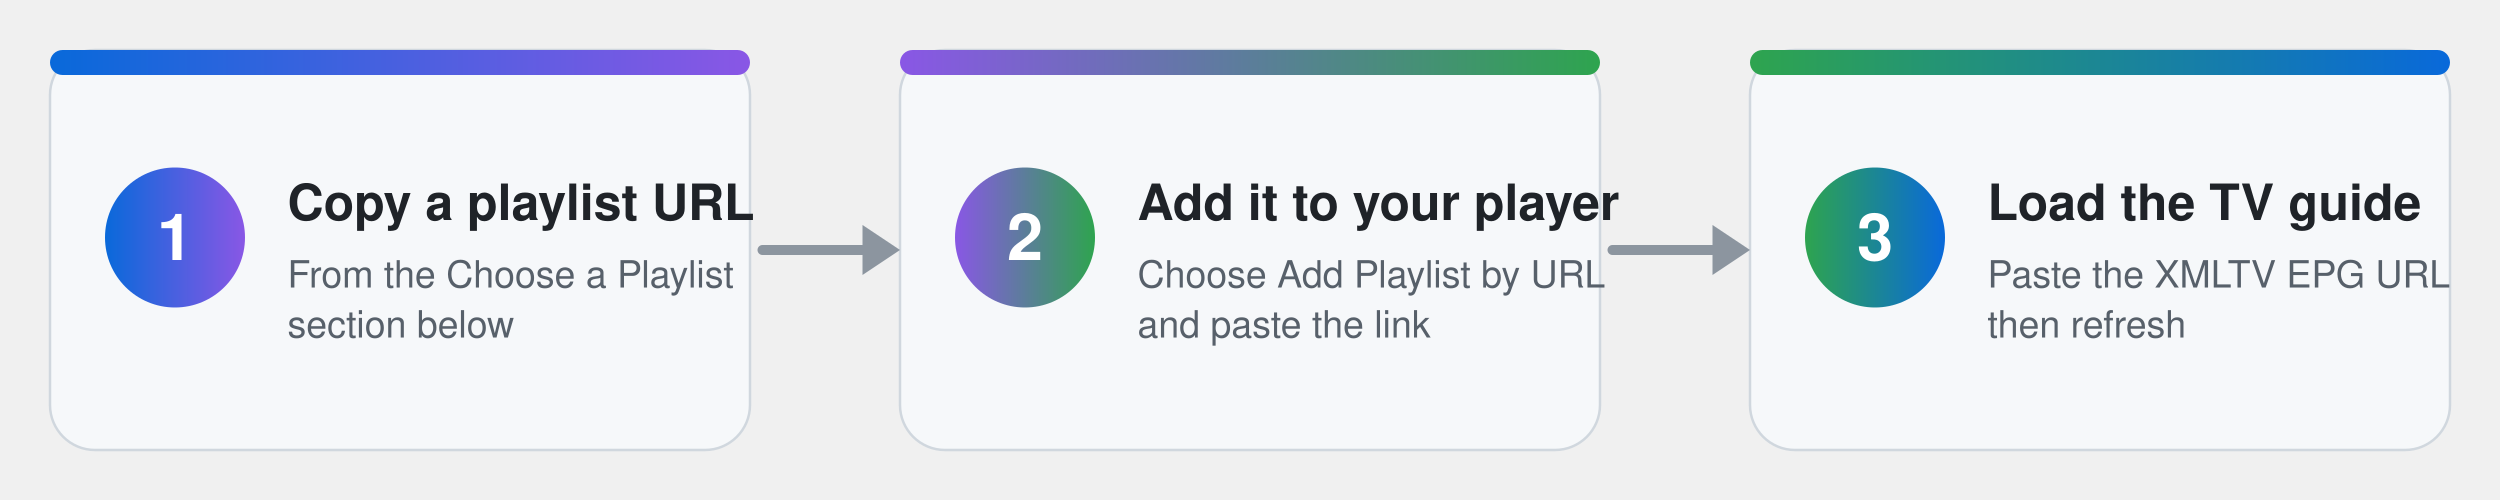
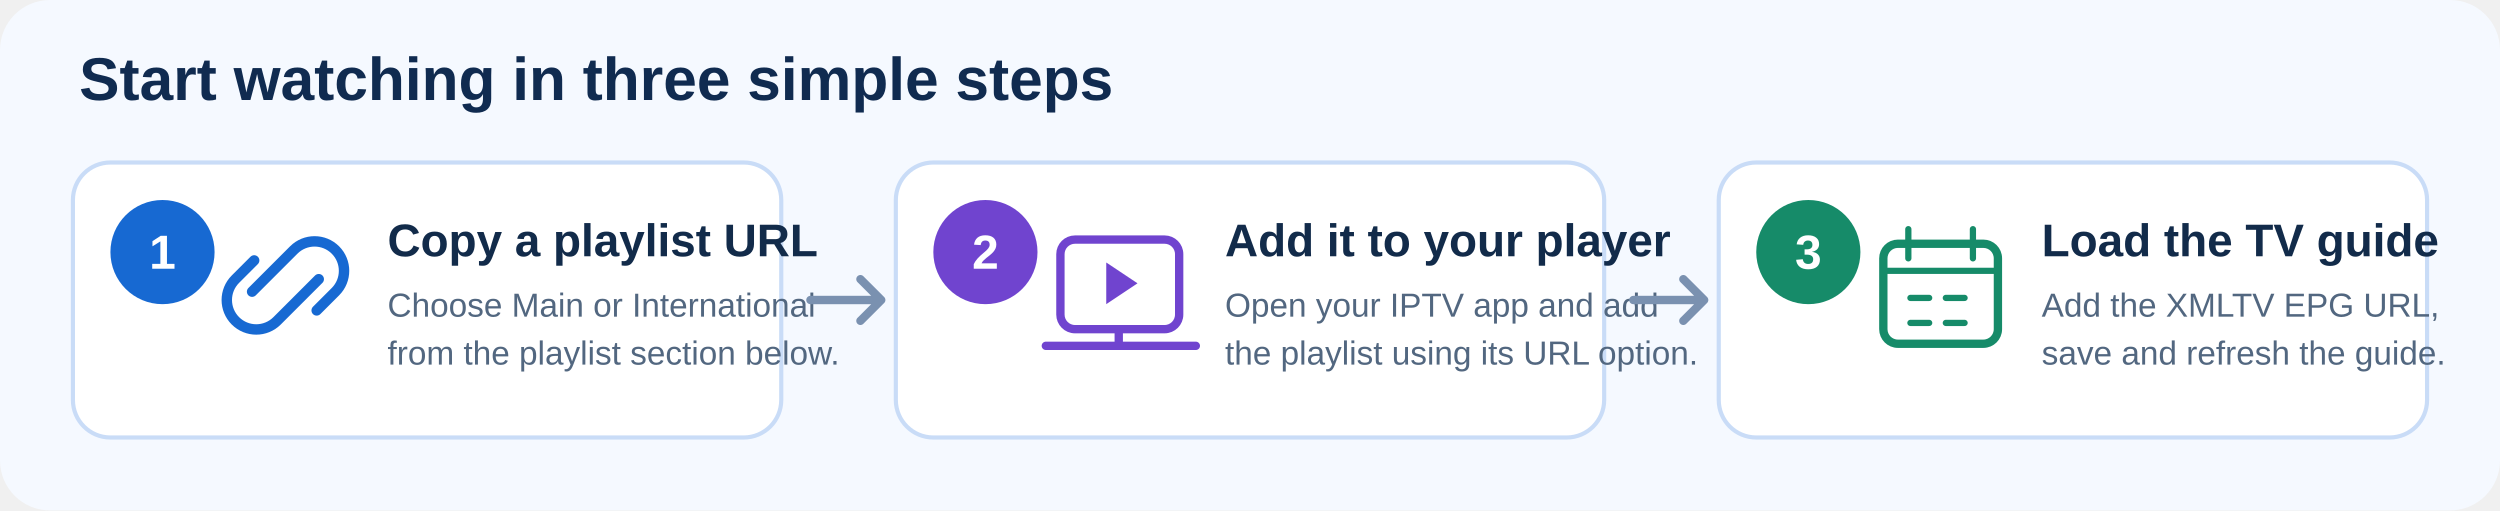
- <svg xmlns="http://www.w3.org/2000/svg" viewBox="0 0 1000 200" role="img" aria-label="Quick start in three steps: copy a playlist URL, add it to your player, then add the XMLTV guide">
-   <defs>
-     <linearGradient id="qs1" x1="0" x2="1" y1="0" y2="0">
-       <stop offset="0" stop-color="#0969da" />
-       <stop offset="1" stop-color="#8957e5" />
-     </linearGradient>
-     <linearGradient id="qs2" x1="0" x2="1" y1="0" y2="0">
-       <stop offset="0" stop-color="#8957e5" />
-       <stop offset="1" stop-color="#2ea44f" />
-     </linearGradient>
-     <linearGradient id="qs3" x1="0" x2="1" y1="0" y2="0">
-       <stop offset="0" stop-color="#2ea44f" />
-       <stop offset="1" stop-color="#0969da" />
-     </linearGradient>
-   </defs>
-   <g font-family="Segoe UI, Helvetica, Arial, sans-serif">
-     <rect x="20" y="20" width="280" height="160" rx="18" fill="#f6f8fa" stroke="#d0d7de" />
-     <rect x="20" y="20" width="280" height="10" rx="5" fill="url(#qs1)" />
-     <circle cx="70" cy="95" r="28" fill="url(#qs1)" />
-     <text x="70" y="104" text-anchor="middle" font-size="26" font-weight="700" fill="#fff">1</text>
-     <text x="115" y="88" font-size="20" font-weight="700" fill="#1f2328">Copy a playlist URL</text>
-     <text x="115" y="115" font-size="15" fill="#57606a">From the Choose a Playlist</text>
-     <text x="115" y="135" font-size="15" fill="#57606a">section below</text>
-     <rect x="360" y="20" width="280" height="160" rx="18" fill="#f6f8fa" stroke="#d0d7de" />
-     <rect x="360" y="20" width="280" height="10" rx="5" fill="url(#qs2)" />
-     <circle cx="410" cy="95" r="28" fill="url(#qs2)" />
-     <text x="410" y="104" text-anchor="middle" font-size="26" font-weight="700" fill="#fff">2</text>
-     <text x="455" y="88" font-size="20" font-weight="700" fill="#1f2328">Add it to your player</text>
-     <text x="455" y="115" font-size="15" fill="#57606a">Choose Add Playlist by URL</text>
-     <text x="455" y="135" font-size="15" fill="#57606a">and paste the link</text>
-     <rect x="700" y="20" width="280" height="160" rx="18" fill="#f6f8fa" stroke="#d0d7de" />
-     <rect x="700" y="20" width="280" height="10" rx="5" fill="url(#qs3)" />
-     <circle cx="750" cy="95" r="28" fill="url(#qs3)" />
-     <text x="750" y="104" text-anchor="middle" font-size="26" font-weight="700" fill="#fff">3</text>
-     <text x="795" y="88" font-size="20" font-weight="700" fill="#1f2328">Load the TV guide</text>
-     <text x="795" y="115" font-size="15" fill="#57606a">Paste the XMLTV EPG URL</text>
-     <text x="795" y="135" font-size="15" fill="#57606a">then refresh</text>
-     <path d="M305 100 L345 100" stroke="#8c959f" stroke-width="4" stroke-linecap="round" />
-     <polygon points="345,90 360,100 345,110" fill="#8c959f" />
-     <path d="M645 100 L685 100" stroke="#8c959f" stroke-width="4" stroke-linecap="round" />
-     <polygon points="685,90 700,100 685,110" fill="#8c959f" />
+ <svg xmlns="http://www.w3.org/2000/svg" width="1200" height="245" viewBox="0 0 1200 245" role="img" aria-labelledby="t">
+   <rect width="1200" height="245" rx="24" fill="#f5f9ff" />
+   <text x="38" y="48" font-family="Arial" font-size="29" font-weight="700" fill="#102b50">Start watching in three simple steps</text>
+   <g font-family="Arial">
+     <g transform="translate(35 78)">
+       <rect width="340" height="132" rx="18" fill="#fff" stroke="#c9dcf7" stroke-width="2" />
+       <circle cx="43" cy="43" r="25" fill="#1769d2" />
+       <text x="43" y="51" text-anchor="middle" font-size="23" font-weight="700" fill="#fff">1</text>
+       <path d="M86 62l20-20a14 14 0 0 1 20 20l-9 9M118 56L98 76a14 14 0 0 1-20-20l9-9" fill="none" stroke="#1769d2" stroke-width="5" stroke-linecap="round" />
+       <text x="151" y="45" font-size="22" font-weight="700" fill="#122b4a">Copy a playlist URL</text>
+       <text x="151" y="74" font-size="16" fill="#526780">Choose Main or International</text>
+       <text x="151" y="97" font-size="16" fill="#526780">from the playlist section below.</text>
+     </g>
+     <path d="M389 144h34m-10-10l10 10-10 10" fill="none" stroke="#7a91b0" stroke-width="4" stroke-linecap="round" stroke-linejoin="round" />
+     <g transform="translate(430 78)">
+       <rect width="340" height="132" rx="18" fill="#fff" stroke="#c9dcf7" stroke-width="2" />
+       <circle cx="43" cy="43" r="25" fill="#7044cf" />
+       <text x="43" y="51" text-anchor="middle" font-size="23" font-weight="700" fill="#fff">2</text>
+       <rect x="79" y="37" width="57" height="43" rx="7" fill="none" stroke="#7044cf" stroke-width="4" />
+       <path d="M72 88h72M107 80v8" stroke="#7044cf" stroke-width="4" stroke-linecap="round" />
+       <path d="M101 48l15 10-15 10z" fill="#7044cf" />
+       <text x="158" y="45" font-size="22" font-weight="700" fill="#122b4a">Add it to your player</text>
+       <text x="158" y="74" font-size="16" fill="#526780">Open your IPTV app and add</text>
+       <text x="158" y="97" font-size="16" fill="#526780">the playlist using its URL option.</text>
+     </g>
+     <path d="M784 144h34m-10-10l10 10-10 10" fill="none" stroke="#7a91b0" stroke-width="4" stroke-linecap="round" stroke-linejoin="round" />
+     <g transform="translate(825 78)">
+       <rect width="340" height="132" rx="18" fill="#fff" stroke="#c9dcf7" stroke-width="2" />
+       <circle cx="43" cy="43" r="25" fill="#168b69" />
+       <text x="43" y="51" text-anchor="middle" font-size="23" font-weight="700" fill="#fff">3</text>
+       <rect x="79" y="39" width="55" height="48" rx="7" fill="none" stroke="#168b69" stroke-width="4" />
+       <path d="M79 52h55M91 32v14M122 32v14M92 65h9m8 0h9m-26 12h9m8 0h9" stroke="#168b69" stroke-width="3" stroke-linecap="round" />
+       <text x="155" y="45" font-size="22" font-weight="700" fill="#122b4a">Load the TV guide</text>
+       <text x="155" y="74" font-size="16" fill="#526780">Add the XMLTV EPG URL,</text>
+       <text x="155" y="97" font-size="16" fill="#526780">save and refresh the guide.</text>
+     </g>
  </g>
</svg>
